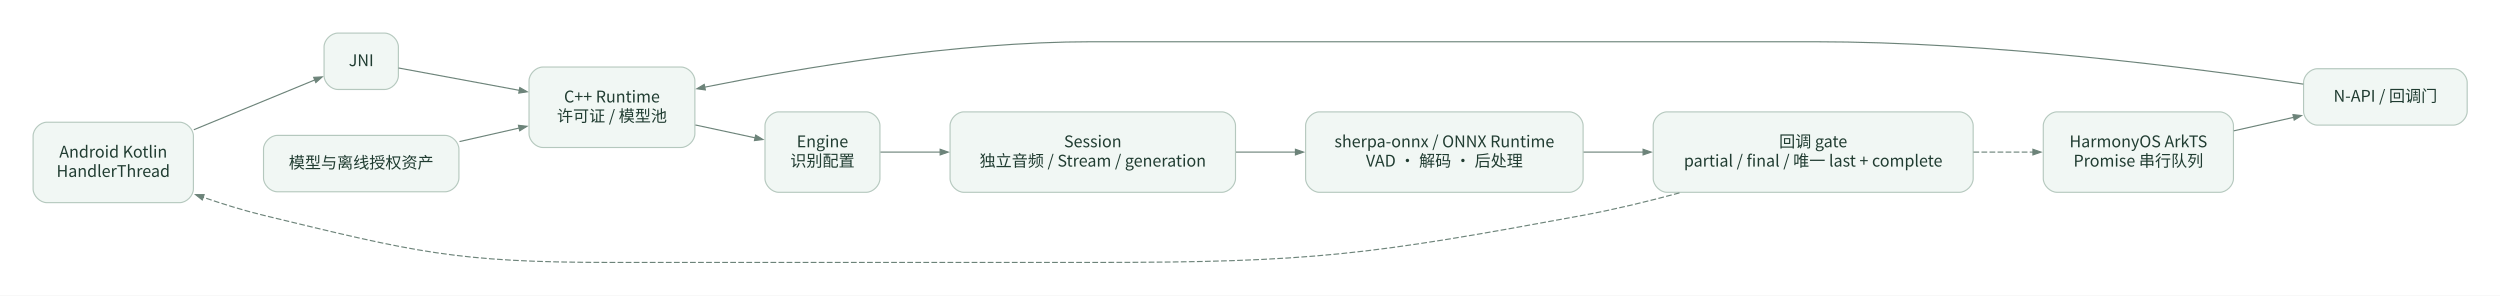
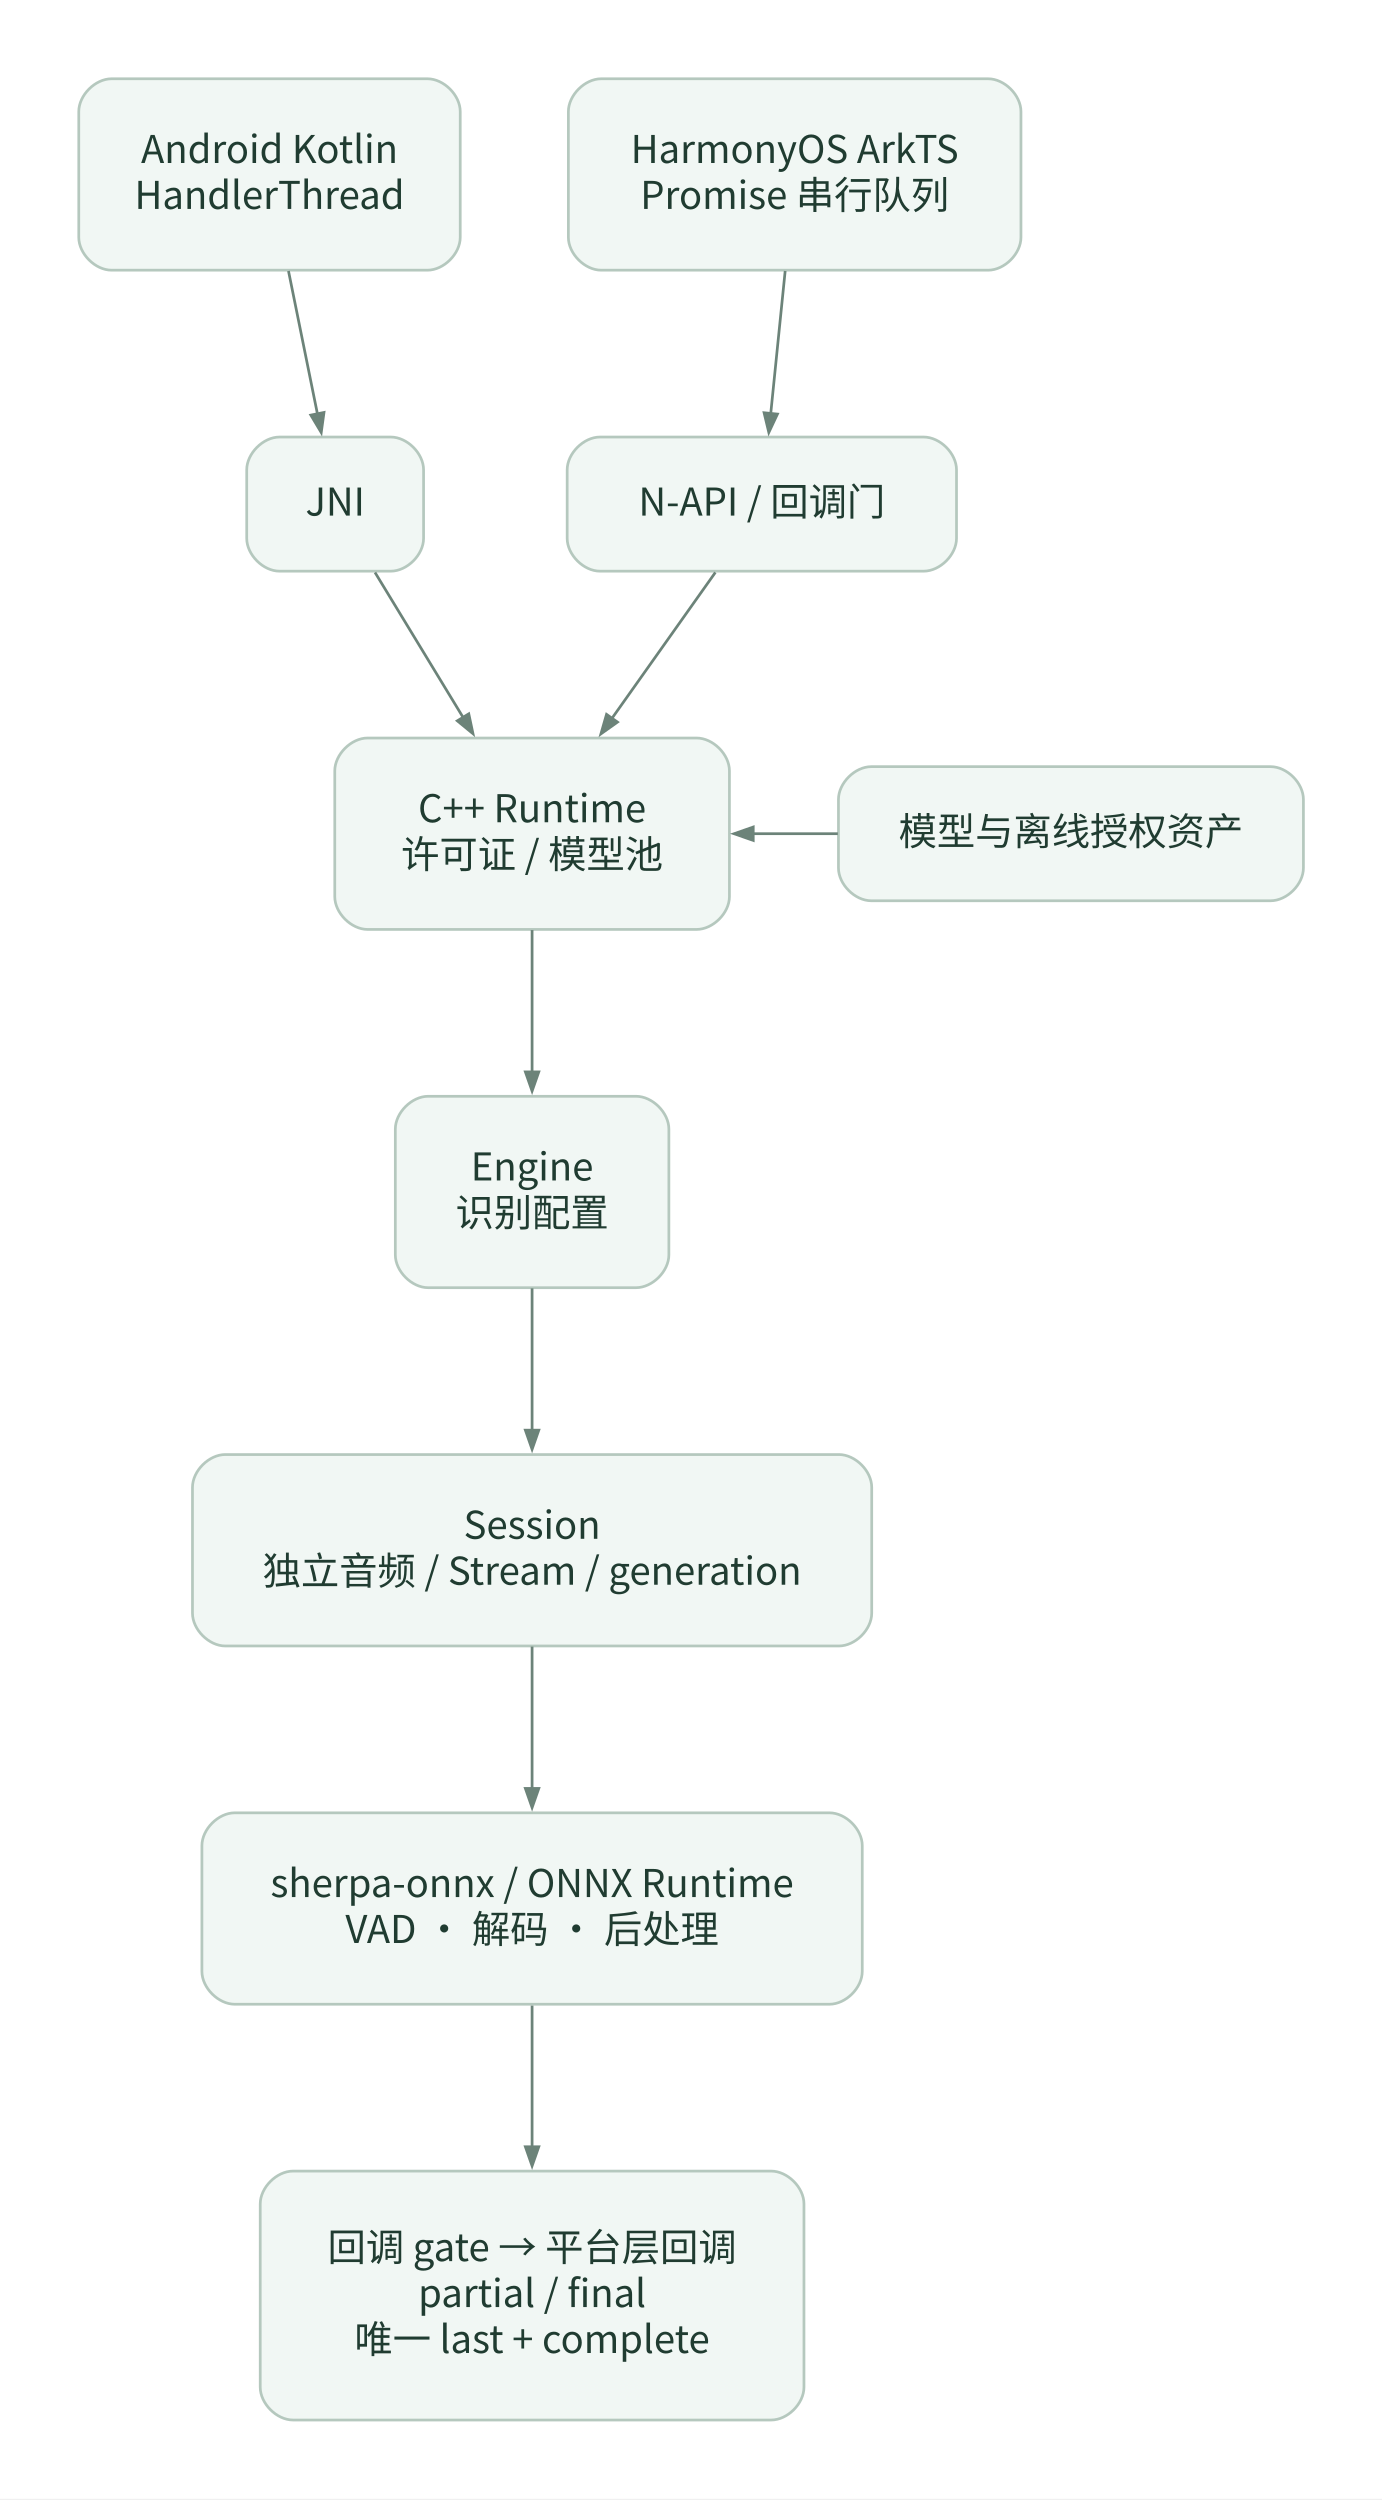
- <svg xmlns="http://www.w3.org/2000/svg" width="2175pt" height="257pt" viewBox="0.00 0.00 2175.00 257.00">
-   <g id="graph0" class="graph" transform="scale(1 1) rotate(0) translate(28.8 228.32)">
-     <polygon fill="#ffffff" stroke="none" points="-28.8,28.8 -28.8,-228.32 2146.45,-228.32 2146.45,28.8 -28.8,28.8" />
+ <svg xmlns="http://www.w3.org/2000/svg" width="505pt" height="914pt" viewBox="0.00 0.00 505.00 914.00">
+   <g id="graph0" class="graph" transform="scale(1 1) rotate(0) translate(28.8 884.76)">
+     <polygon fill="#ffffff" stroke="none" points="-28.8,28.8 -28.8,-884.76 476.53,-884.76 476.53,28.8 -28.8,28.8" />
    <g id="node1" class="node">
-       <path fill="#f1f7f4" stroke="#b5c8be" d="M127.46,-121.99C127.46,-121.99 12,-121.99 12,-121.99 6,-121.99 0,-115.99 0,-109.99 0,-109.99 0,-64.01 0,-64.01 0,-58.01 6,-52.01 12,-52.01 12,-52.01 127.46,-52.01 127.46,-52.01 133.46,-52.01 139.46,-58.01 139.46,-64.01 139.46,-64.01 139.46,-109.99 139.46,-109.99 139.46,-115.99 133.46,-121.99 127.46,-121.99" />
-       <text xml:space="preserve" text-anchor="middle" x="69.73" y="-91.2" font-family="PingFang SC,Noto Sans CJK SC,Microsoft YaHei,sans-serif" font-size="14.00" fill="#203c31">Android Kotlin</text>
-       <text xml:space="preserve" text-anchor="middle" x="69.73" y="-74.4" font-family="PingFang SC,Noto Sans CJK SC,Microsoft YaHei,sans-serif" font-size="14.00" fill="#203c31">HandlerThread</text>
+       <path fill="#f1f7f4" stroke="#b5c8be" d="M127.46,-855.96C127.46,-855.96 12,-855.96 12,-855.96 6,-855.96 0,-849.96 0,-843.96 0,-843.96 0,-797.98 0,-797.98 0,-791.98 6,-785.98 12,-785.98 12,-785.98 127.46,-785.98 127.46,-785.98 133.46,-785.98 139.46,-791.98 139.46,-797.98 139.46,-797.98 139.46,-843.96 139.46,-843.96 139.46,-849.96 133.46,-855.96 127.46,-855.96" />
+       <text xml:space="preserve" text-anchor="middle" x="69.73" y="-825.17" font-family="PingFang SC,Noto Sans CJK SC,Microsoft YaHei,sans-serif" font-size="14.00" fill="#203c31">Android Kotlin</text>
+       <text xml:space="preserve" text-anchor="middle" x="69.73" y="-808.37" font-family="PingFang SC,Noto Sans CJK SC,Microsoft YaHei,sans-serif" font-size="14.00" fill="#203c31">HandlerThread</text>
    </g>
    <g id="node3" class="node">
-       <path fill="#f1f7f4" stroke="#b5c8be" d="M305.79,-199.52C305.79,-199.52 265.13,-199.52 265.13,-199.52 259.13,-199.52 253.13,-193.52 253.13,-187.52 253.13,-187.52 253.13,-162.48 253.13,-162.48 253.13,-156.48 259.13,-150.48 265.13,-150.48 265.13,-150.48 305.79,-150.48 305.79,-150.48 311.79,-150.48 317.79,-156.48 317.79,-162.48 317.79,-162.48 317.79,-187.52 317.79,-187.52 317.79,-193.52 311.79,-199.52 305.79,-199.52" />
-       <text xml:space="preserve" text-anchor="middle" x="285.46" y="-170.8" font-family="PingFang SC,Noto Sans CJK SC,Microsoft YaHei,sans-serif" font-size="14.00" fill="#203c31">JNI</text>
+       <path fill="#f1f7f4" stroke="#b5c8be" d="M114.06,-724.98C114.06,-724.98 73.4,-724.98 73.4,-724.98 67.4,-724.98 61.4,-718.98 61.4,-712.98 61.4,-712.98 61.4,-687.94 61.4,-687.94 61.4,-681.94 67.4,-675.94 73.4,-675.94 73.4,-675.94 114.06,-675.94 114.06,-675.94 120.06,-675.94 126.06,-681.94 126.06,-687.94 126.06,-687.94 126.06,-712.98 126.06,-712.98 126.06,-718.98 120.06,-724.98 114.06,-724.98" />
+       <text xml:space="preserve" text-anchor="middle" x="93.73" y="-696.26" font-family="PingFang SC,Noto Sans CJK SC,Microsoft YaHei,sans-serif" font-size="14.00" fill="#203c31">JNI</text>
    </g>
    <g id="edge1" class="edge">
-       <path fill="none" stroke="#6c8379" d="M139.83,-115.45C174.76,-129.83 215.87,-146.76 245.31,-158.88" />
-       <polygon fill="#6c8379" stroke="#6c8379" points="244.11,-161.03 251.51,-161.43 245.97,-156.5 244.11,-161.03" />
+       <path fill="none" stroke="#6c8379" d="M76.67,-785.69C80.02,-769.16 84.01,-749.45 87.29,-733.26" />
+       <polygon fill="#6c8379" stroke="#6c8379" points="89.65,-733.97 88.64,-726.63 84.84,-733 89.65,-733.97" />
    </g>
    <g id="node2" class="node">
-       <path fill="#f1f7f4" stroke="#b5c8be" d="M1902.3,-130.99C1902.3,-130.99 1760.85,-130.99 1760.85,-130.99 1754.85,-130.99 1748.85,-124.99 1748.85,-118.99 1748.85,-118.99 1748.85,-73.01 1748.85,-73.01 1748.85,-67.01 1754.85,-61.01 1760.85,-61.01 1760.85,-61.01 1902.3,-61.01 1902.3,-61.01 1908.3,-61.01 1914.3,-67.01 1914.3,-73.01 1914.3,-73.01 1914.3,-118.99 1914.3,-118.99 1914.3,-124.99 1908.3,-130.99 1902.3,-130.99" />
-       <text xml:space="preserve" text-anchor="middle" x="1831.58" y="-100.2" font-family="PingFang SC,Noto Sans CJK SC,Microsoft YaHei,sans-serif" font-size="14.00" fill="#203c31">HarmonyOS ArkTS</text>
-       <text xml:space="preserve" text-anchor="middle" x="1831.58" y="-83.4" font-family="PingFang SC,Noto Sans CJK SC,Microsoft YaHei,sans-serif" font-size="14.00" fill="#203c31">Promise 串行队列</text>
+       <path fill="#f1f7f4" stroke="#b5c8be" d="M332.46,-855.96C332.46,-855.96 191,-855.96 191,-855.96 185,-855.96 179,-849.96 179,-843.96 179,-843.96 179,-797.98 179,-797.98 179,-791.98 185,-785.98 191,-785.98 191,-785.98 332.46,-785.98 332.46,-785.98 338.46,-785.98 344.46,-791.98 344.46,-797.98 344.46,-797.98 344.46,-843.96 344.46,-843.96 344.46,-849.96 338.46,-855.96 332.46,-855.96" />
+       <text xml:space="preserve" text-anchor="middle" x="261.73" y="-825.17" font-family="PingFang SC,Noto Sans CJK SC,Microsoft YaHei,sans-serif" font-size="14.00" fill="#203c31">HarmonyOS ArkTS</text>
+       <text xml:space="preserve" text-anchor="middle" x="261.73" y="-808.37" font-family="PingFang SC,Noto Sans CJK SC,Microsoft YaHei,sans-serif" font-size="14.00" fill="#203c31">Promise 串行队列</text>
    </g>
    <g id="node4" class="node">
-       <path fill="#f1f7f4" stroke="#b5c8be" d="M2105.65,-168.52C2105.65,-168.52 1987.3,-168.52 1987.3,-168.52 1981.3,-168.52 1975.3,-162.52 1975.3,-156.52 1975.3,-156.52 1975.3,-131.48 1975.3,-131.48 1975.3,-125.48 1981.3,-119.48 1987.3,-119.48 1987.3,-119.48 2105.65,-119.48 2105.65,-119.48 2111.65,-119.48 2117.65,-125.48 2117.65,-131.48 2117.65,-131.48 2117.65,-156.52 2117.65,-156.52 2117.65,-162.52 2111.65,-168.52 2105.65,-168.52" />
-       <text xml:space="preserve" text-anchor="middle" x="2046.48" y="-139.8" font-family="PingFang SC,Noto Sans CJK SC,Microsoft YaHei,sans-serif" font-size="14.00" fill="#203c31">N-API / 回调门</text>
+       <path fill="#f1f7f4" stroke="#b5c8be" d="M308.9,-724.98C308.9,-724.98 190.56,-724.98 190.56,-724.98 184.56,-724.98 178.56,-718.98 178.56,-712.98 178.56,-712.98 178.56,-687.94 178.56,-687.94 178.56,-681.94 184.56,-675.94 190.56,-675.94 190.56,-675.94 308.9,-675.94 308.9,-675.94 314.9,-675.94 320.9,-681.94 320.9,-687.94 320.9,-687.94 320.9,-712.98 320.9,-712.98 320.9,-718.98 314.9,-724.98 308.9,-724.98" />
+       <text xml:space="preserve" text-anchor="middle" x="249.73" y="-696.26" font-family="PingFang SC,Noto Sans CJK SC,Microsoft YaHei,sans-serif" font-size="14.00" fill="#203c31">N-API / 回调门</text>
    </g>
    <g id="edge2" class="edge">
-       <path fill="none" stroke="#6c8379" d="M1914.58,-114.49C1931.7,-118.35 1949.7,-122.41 1966.69,-126.24" />
-       <polygon fill="#6c8379" stroke="#6c8379" points="1966.1,-128.62 1973.47,-127.77 1967.18,-123.84 1966.1,-128.62" />
+       <path fill="none" stroke="#6c8379" d="M258.26,-785.69C256.59,-769.16 254.59,-749.45 252.95,-733.26" />
+       <polygon fill="#6c8379" stroke="#6c8379" points="255.43,-733.37 252.28,-726.65 250.55,-733.86 255.43,-733.37" />
    </g>
    <g id="node5" class="node">
-       <path fill="#f1f7f4" stroke="#b5c8be" d="M563.74,-169.99C563.74,-169.99 443.46,-169.99 443.46,-169.99 437.46,-169.99 431.46,-163.99 431.46,-157.99 431.46,-157.99 431.46,-112.01 431.46,-112.01 431.46,-106.01 437.46,-100.01 443.46,-100.01 443.46,-100.01 563.74,-100.01 563.74,-100.01 569.74,-100.01 575.74,-106.01 575.74,-112.01 575.74,-112.01 575.74,-157.99 575.74,-157.99 575.74,-163.99 569.74,-169.99 563.74,-169.99" />
-       <text xml:space="preserve" text-anchor="middle" x="503.6" y="-139.2" font-family="PingFang SC,Noto Sans CJK SC,Microsoft YaHei,sans-serif" font-size="14.00" fill="#203c31">C++ Runtime</text>
-       <text xml:space="preserve" text-anchor="middle" x="503.6" y="-122.4" font-family="PingFang SC,Noto Sans CJK SC,Microsoft YaHei,sans-serif" font-size="14.00" fill="#203c31">许可证 / 模型池</text>
+       <path fill="#f1f7f4" stroke="#b5c8be" d="M225.88,-614.94C225.88,-614.94 105.59,-614.94 105.59,-614.94 99.59,-614.94 93.59,-608.94 93.59,-602.94 93.59,-602.94 93.59,-556.96 93.59,-556.96 93.59,-550.96 99.59,-544.96 105.59,-544.96 105.59,-544.96 225.88,-544.96 225.88,-544.96 231.88,-544.96 237.88,-550.96 237.88,-556.96 237.88,-556.96 237.88,-602.94 237.88,-602.94 237.88,-608.94 231.88,-614.94 225.88,-614.94" />
+       <text xml:space="preserve" text-anchor="middle" x="165.73" y="-584.15" font-family="PingFang SC,Noto Sans CJK SC,Microsoft YaHei,sans-serif" font-size="14.00" fill="#203c31">C++ Runtime</text>
+       <text xml:space="preserve" text-anchor="middle" x="165.73" y="-567.35" font-family="PingFang SC,Noto Sans CJK SC,Microsoft YaHei,sans-serif" font-size="14.00" fill="#203c31">许可证 / 模型池</text>
    </g>
    <g id="edge3" class="edge">
-       <path fill="none" stroke="#6c8379" d="M317.89,-169.18C345.43,-164.09 386.65,-156.46 423.16,-149.7" />
-       <polygon fill="#6c8379" stroke="#6c8379" points="423.44,-152.14 429.87,-148.46 422.54,-147.32 423.44,-152.14" />
+       <path fill="none" stroke="#6c8379" d="M108.3,-675.48C117.59,-660.19 129.87,-639.98 140.69,-622.18" />
+       <polygon fill="#6c8379" stroke="#6c8379" points="142.58,-623.78 144.12,-616.52 138.39,-621.23 142.58,-623.78" />
    </g>
    <g id="edge4" class="edge">
-       <path fill="none" stroke="#6c8379" d="M1975.07,-155.13C1879.14,-169.31 1701.88,-192 1549.67,-192 920.92,-192 920.92,-192 920.92,-192 802.84,-192 667.65,-169.21 584.18,-152.46" />
-       <polygon fill="#6c8379" stroke="#6c8379" points="584.85,-150.09 577.51,-151.1 583.88,-154.89 584.85,-150.09" />
+       <path fill="none" stroke="#6c8379" d="M232.73,-675.48C221.8,-660.06 207.32,-639.63 194.62,-621.7" />
+       <polygon fill="#6c8379" stroke="#6c8379" points="196.95,-620.76 190.9,-616.46 192.95,-623.59 196.95,-620.76" />
    </g>
    <g id="node6" class="node">
-       <path fill="#f1f7f4" stroke="#b5c8be" d="M724.75,-130.99C724.75,-130.99 648.74,-130.99 648.74,-130.99 642.74,-130.99 636.74,-124.99 636.74,-118.99 636.74,-118.99 636.74,-73.01 636.74,-73.01 636.74,-67.01 642.74,-61.01 648.74,-61.01 648.74,-61.01 724.75,-61.01 724.75,-61.01 730.75,-61.01 736.75,-67.01 736.75,-73.01 736.75,-73.01 736.75,-118.99 736.75,-118.99 736.75,-124.99 730.75,-130.99 724.75,-130.99" />
-       <text xml:space="preserve" text-anchor="middle" x="686.75" y="-100.2" font-family="PingFang SC,Noto Sans CJK SC,Microsoft YaHei,sans-serif" font-size="14.00" fill="#203c31">Engine</text>
-       <text xml:space="preserve" text-anchor="middle" x="686.75" y="-83.4" font-family="PingFang SC,Noto Sans CJK SC,Microsoft YaHei,sans-serif" font-size="14.00" fill="#203c31">识别配置</text>
+       <path fill="#f1f7f4" stroke="#b5c8be" d="M203.74,-483.96C203.74,-483.96 127.73,-483.96 127.73,-483.96 121.73,-483.96 115.73,-477.96 115.73,-471.96 115.73,-471.96 115.73,-425.98 115.73,-425.98 115.73,-419.98 121.73,-413.98 127.73,-413.98 127.73,-413.98 203.74,-413.98 203.74,-413.98 209.74,-413.98 215.74,-419.98 215.74,-425.98 215.74,-425.98 215.74,-471.96 215.74,-471.96 215.74,-477.96 209.74,-483.96 203.74,-483.96" />
+       <text xml:space="preserve" text-anchor="middle" x="165.73" y="-453.17" font-family="PingFang SC,Noto Sans CJK SC,Microsoft YaHei,sans-serif" font-size="14.00" fill="#203c31">Engine</text>
+       <text xml:space="preserve" text-anchor="middle" x="165.73" y="-436.37" font-family="PingFang SC,Noto Sans CJK SC,Microsoft YaHei,sans-serif" font-size="14.00" fill="#203c31">识别配置</text>
    </g>
    <g id="edge6" class="edge">
-       <path fill="none" stroke="#6c8379" d="M576.19,-119.59C593.53,-115.85 611.84,-111.91 628.42,-108.34" />
-       <polygon fill="#6c8379" stroke="#6c8379" points="628.61,-110.81 634.93,-106.94 627.57,-106.02 628.61,-110.81" />
+       <path fill="none" stroke="#6c8379" d="M165.73,-544.73C165.73,-528.69 165.73,-509.43 165.73,-492.47" />
+       <polygon fill="#6c8379" stroke="#6c8379" points="168.18,-492.87 165.73,-485.87 163.28,-492.87 168.18,-492.87" />
    </g>
    <g id="node7" class="node">
-       <path fill="#f1f7f4" stroke="#b5c8be" d="M1034.08,-130.99C1034.08,-130.99 809.75,-130.99 809.75,-130.99 803.75,-130.99 797.75,-124.99 797.75,-118.99 797.75,-118.99 797.75,-73.01 797.75,-73.01 797.75,-67.01 803.75,-61.01 809.75,-61.01 809.75,-61.01 1034.08,-61.01 1034.08,-61.01 1040.08,-61.01 1046.08,-67.01 1046.08,-73.01 1046.08,-73.01 1046.08,-118.99 1046.08,-118.99 1046.08,-124.99 1040.08,-130.99 1034.08,-130.99" />
-       <text xml:space="preserve" text-anchor="middle" x="921.92" y="-100.2" font-family="PingFang SC,Noto Sans CJK SC,Microsoft YaHei,sans-serif" font-size="14.00" fill="#203c31">Session</text>
-       <text xml:space="preserve" text-anchor="middle" x="921.92" y="-83.4" font-family="PingFang SC,Noto Sans CJK SC,Microsoft YaHei,sans-serif" font-size="14.00" fill="#203c31">独立音频 / Stream / generation</text>
+       <path fill="#f1f7f4" stroke="#b5c8be" d="M277.9,-352.98C277.9,-352.98 53.57,-352.98 53.57,-352.98 47.57,-352.98 41.57,-346.98 41.57,-340.98 41.57,-340.98 41.57,-294.99 41.57,-294.99 41.57,-288.99 47.57,-282.99 53.57,-282.99 53.57,-282.99 277.9,-282.99 277.9,-282.99 283.9,-282.99 289.9,-288.99 289.9,-294.99 289.9,-294.99 289.9,-340.98 289.9,-340.98 289.9,-346.98 283.9,-352.98 277.9,-352.98" />
+       <text xml:space="preserve" text-anchor="middle" x="165.73" y="-322.18" font-family="PingFang SC,Noto Sans CJK SC,Microsoft YaHei,sans-serif" font-size="14.00" fill="#203c31">Session</text>
+       <text xml:space="preserve" text-anchor="middle" x="165.73" y="-305.38" font-family="PingFang SC,Noto Sans CJK SC,Microsoft YaHei,sans-serif" font-size="14.00" fill="#203c31">独立音频 / Stream / generation</text>
    </g>
    <g id="edge7" class="edge">
-       <path fill="none" stroke="#6c8379" d="M737.2,-96C752.73,-96 770.68,-96 789.14,-96" />
-       <polygon fill="#6c8379" stroke="#6c8379" points="789.14,-98.45 796.14,-96 789.14,-93.55 789.14,-98.45" />
+       <path fill="none" stroke="#6c8379" d="M165.73,-413.74C165.73,-397.71 165.73,-378.44 165.73,-361.49" />
+       <polygon fill="#6c8379" stroke="#6c8379" points="168.18,-361.88 165.73,-354.88 163.28,-361.88 168.18,-361.88" />
    </g>
    <g id="node8" class="node">
-       <path fill="#f1f7f4" stroke="#b5c8be" d="M1336.5,-130.99C1336.5,-130.99 1119.08,-130.99 1119.08,-130.99 1113.08,-130.99 1107.08,-124.99 1107.08,-118.99 1107.08,-118.99 1107.08,-73.01 1107.08,-73.01 1107.08,-67.01 1113.08,-61.01 1119.08,-61.01 1119.08,-61.01 1336.5,-61.01 1336.5,-61.01 1342.5,-61.01 1348.5,-67.01 1348.5,-73.01 1348.5,-73.01 1348.5,-118.99 1348.5,-118.99 1348.5,-124.99 1342.5,-130.99 1336.5,-130.99" />
-       <text xml:space="preserve" text-anchor="middle" x="1227.79" y="-100.2" font-family="PingFang SC,Noto Sans CJK SC,Microsoft YaHei,sans-serif" font-size="14.00" fill="#203c31">sherpa-onnx / ONNX Runtime</text>
-       <text xml:space="preserve" text-anchor="middle" x="1227.79" y="-83.4" font-family="PingFang SC,Noto Sans CJK SC,Microsoft YaHei,sans-serif" font-size="14.00" fill="#203c31">VAD · 解码 · 后处理</text>
+       <path fill="#f1f7f4" stroke="#b5c8be" d="M274.44,-221.99C274.44,-221.99 57.02,-221.99 57.02,-221.99 51.02,-221.99 45.02,-215.99 45.02,-209.99 45.02,-209.99 45.02,-164.01 45.02,-164.01 45.02,-158.01 51.02,-152.01 57.02,-152.01 57.02,-152.01 274.44,-152.01 274.44,-152.01 280.44,-152.01 286.44,-158.01 286.44,-164.01 286.44,-164.01 286.44,-209.99 286.44,-209.99 286.44,-215.99 280.44,-221.99 274.44,-221.99" />
+       <text xml:space="preserve" text-anchor="middle" x="165.73" y="-191.2" font-family="PingFang SC,Noto Sans CJK SC,Microsoft YaHei,sans-serif" font-size="14.00" fill="#203c31">sherpa-onnx / ONNX Runtime</text>
+       <text xml:space="preserve" text-anchor="middle" x="165.73" y="-174.4" font-family="PingFang SC,Noto Sans CJK SC,Microsoft YaHei,sans-serif" font-size="14.00" fill="#203c31">VAD · 解码 · 后处理</text>
    </g>
    <g id="edge8" class="edge">
-       <path fill="none" stroke="#6c8379" d="M1046.51,-96C1063.6,-96 1081.18,-96 1098.35,-96" />
-       <polygon fill="#6c8379" stroke="#6c8379" points="1098.23,-98.45 1105.23,-96 1098.23,-93.55 1098.23,-98.45" />
+       <path fill="none" stroke="#6c8379" d="M165.73,-282.76C165.73,-266.72 165.73,-247.46 165.73,-230.5" />
+       <polygon fill="#6c8379" stroke="#6c8379" points="168.18,-230.9 165.73,-223.9 163.28,-230.9 168.18,-230.9" />
    </g>
    <g id="node9" class="node">
-       <path fill="#f1f7f4" stroke="#b5c8be" d="M1675.85,-130.99C1675.85,-130.99 1421.5,-130.99 1421.5,-130.99 1415.5,-130.99 1409.5,-124.99 1409.5,-118.99 1409.5,-118.99 1409.5,-73.01 1409.5,-73.01 1409.5,-67.01 1415.5,-61.01 1421.5,-61.01 1421.5,-61.01 1675.85,-61.01 1675.85,-61.01 1681.85,-61.01 1687.85,-67.01 1687.85,-73.01 1687.85,-73.01 1687.85,-118.99 1687.85,-118.99 1687.85,-124.99 1681.85,-130.99 1675.85,-130.99" />
-       <text xml:space="preserve" text-anchor="middle" x="1548.67" y="-100.2" font-family="PingFang SC,Noto Sans CJK SC,Microsoft YaHei,sans-serif" font-size="14.00" fill="#203c31">回调 gate</text>
-       <text xml:space="preserve" text-anchor="middle" x="1548.67" y="-83.4" font-family="PingFang SC,Noto Sans CJK SC,Microsoft YaHei,sans-serif" font-size="14.00" fill="#203c31">partial / final / 唯一 last + complete</text>
+       <path fill="#f1f7f4" stroke="#b5c8be" d="M253.13,-91.01C253.13,-91.01 78.34,-91.01 78.34,-91.01 72.34,-91.01 66.34,-85.01 66.34,-79.01 66.34,-79.01 66.34,-12 66.34,-12 66.34,-6 72.34,0 78.34,0 78.34,0 253.13,0 253.13,0 259.13,0 265.13,-6 265.13,-12 265.13,-12 265.13,-79.01 265.13,-79.01 265.13,-85.01 259.13,-91.01 253.13,-91.01" />
+       <text xml:space="preserve" text-anchor="middle" x="165.73" y="-58.1" font-family="PingFang SC,Noto Sans CJK SC,Microsoft YaHei,sans-serif" font-size="14.00" fill="#203c31">回调 gate → 平台层回调</text>
+       <text xml:space="preserve" text-anchor="middle" x="165.73" y="-41.3" font-family="PingFang SC,Noto Sans CJK SC,Microsoft YaHei,sans-serif" font-size="14.00" fill="#203c31">partial / final</text>
+       <text xml:space="preserve" text-anchor="middle" x="165.73" y="-24.5" font-family="PingFang SC,Noto Sans CJK SC,Microsoft YaHei,sans-serif" font-size="14.00" fill="#203c31">唯一 last + complete</text>
    </g>
    <g id="edge9" class="edge">
-       <path fill="none" stroke="#6c8379" d="M1348.89,-96C1365.81,-96 1383.35,-96 1400.7,-96" />
-       <polygon fill="#6c8379" stroke="#6c8379" points="1400.69,-98.45 1407.69,-96 1400.69,-93.55 1400.69,-98.45" />
-     </g>
-     <g id="edge10" class="edge">
-       <path fill="none" stroke="#6c8379" stroke-dasharray="5,2" d="M1432.34,-60.51C1405.06,-53.13 1375.92,-46.07 1348.5,-41 1161.64,-6.47 1112.94,0 922.92,0 502.6,0 502.6,0 502.6,0 367.09,0 332.16,-9.08 200.46,-41 183.14,-45.2 164.9,-50.85 147.75,-56.76" />
-       <polygon fill="#6c8379" stroke="#6c8379" points="147.18,-54.37 141.38,-58.99 148.8,-58.99 147.18,-54.37" />
-     </g>
-     <g id="edge11" class="edge">
-       <path fill="none" stroke="#6c8379" stroke-dasharray="5,2" d="M1688.07,-96C1705.8,-96 1723.58,-96 1740.27,-96" />
-       <polygon fill="#6c8379" stroke="#6c8379" points="1739.85,-98.45 1746.85,-96 1739.85,-93.55 1739.85,-98.45" />
+       <path fill="none" stroke="#6c8379" d="M165.73,-151.52C165.73,-135.92 165.73,-117.12 165.73,-99.77" />
+       <polygon fill="#6c8379" stroke="#6c8379" points="168.18,-99.9 165.73,-92.9 163.28,-99.9 168.18,-99.9" />
    </g>
    <g id="node10" class="node">
-       <path fill="#f1f7f4" stroke="#b5c8be" d="M358.46,-110.52C358.46,-110.52 212.46,-110.52 212.46,-110.52 206.46,-110.52 200.46,-104.52 200.46,-98.52 200.46,-98.52 200.46,-73.48 200.46,-73.48 200.46,-67.48 206.46,-61.48 212.46,-61.48 212.46,-61.48 358.46,-61.48 358.46,-61.48 364.46,-61.48 370.46,-67.48 370.46,-73.48 370.46,-73.48 370.46,-98.52 370.46,-98.52 370.46,-104.52 364.46,-110.52 358.46,-110.52" />
-       <text xml:space="preserve" text-anchor="middle" x="285.46" y="-81.8" font-family="PingFang SC,Noto Sans CJK SC,Microsoft YaHei,sans-serif" font-size="14.00" fill="#203c31">模型与离线授权资产</text>
+       <path fill="#f1f7f4" stroke="#b5c8be" d="M435.73,-604.47C435.73,-604.47 289.74,-604.47 289.74,-604.47 283.74,-604.47 277.74,-598.47 277.74,-592.47 277.74,-592.47 277.74,-567.44 277.74,-567.44 277.74,-561.44 283.74,-555.44 289.74,-555.44 289.74,-555.44 435.73,-555.44 435.73,-555.44 441.73,-555.44 447.73,-561.44 447.73,-567.44 447.73,-567.44 447.73,-592.47 447.73,-592.47 447.73,-598.47 441.73,-604.47 435.73,-604.47" />
+       <text xml:space="preserve" text-anchor="middle" x="362.73" y="-575.75" font-family="PingFang SC,Noto Sans CJK SC,Microsoft YaHei,sans-serif" font-size="14.00" fill="#203c31">模型与离线授权资产</text>
    </g>
    <g id="edge5" class="edge">
-       <path fill="none" stroke="#6c8379" d="M370.95,-105.16C388.05,-109.03 405.97,-113.09 422.89,-116.93" />
-       <polygon fill="#6c8379" stroke="#6c8379" points="422.27,-119.3 429.64,-118.46 423.35,-114.52 422.27,-119.3" />
+       <path fill="none" stroke="#6c8379" d="M277.51,-579.95C267.14,-579.95 256.76,-579.95 246.39,-579.95" />
+       <polygon fill="#6c8379" stroke="#6c8379" points="246.58,-577.5 239.58,-579.95 246.58,-582.4 246.58,-577.5" />
    </g>
  </g>
</svg>
